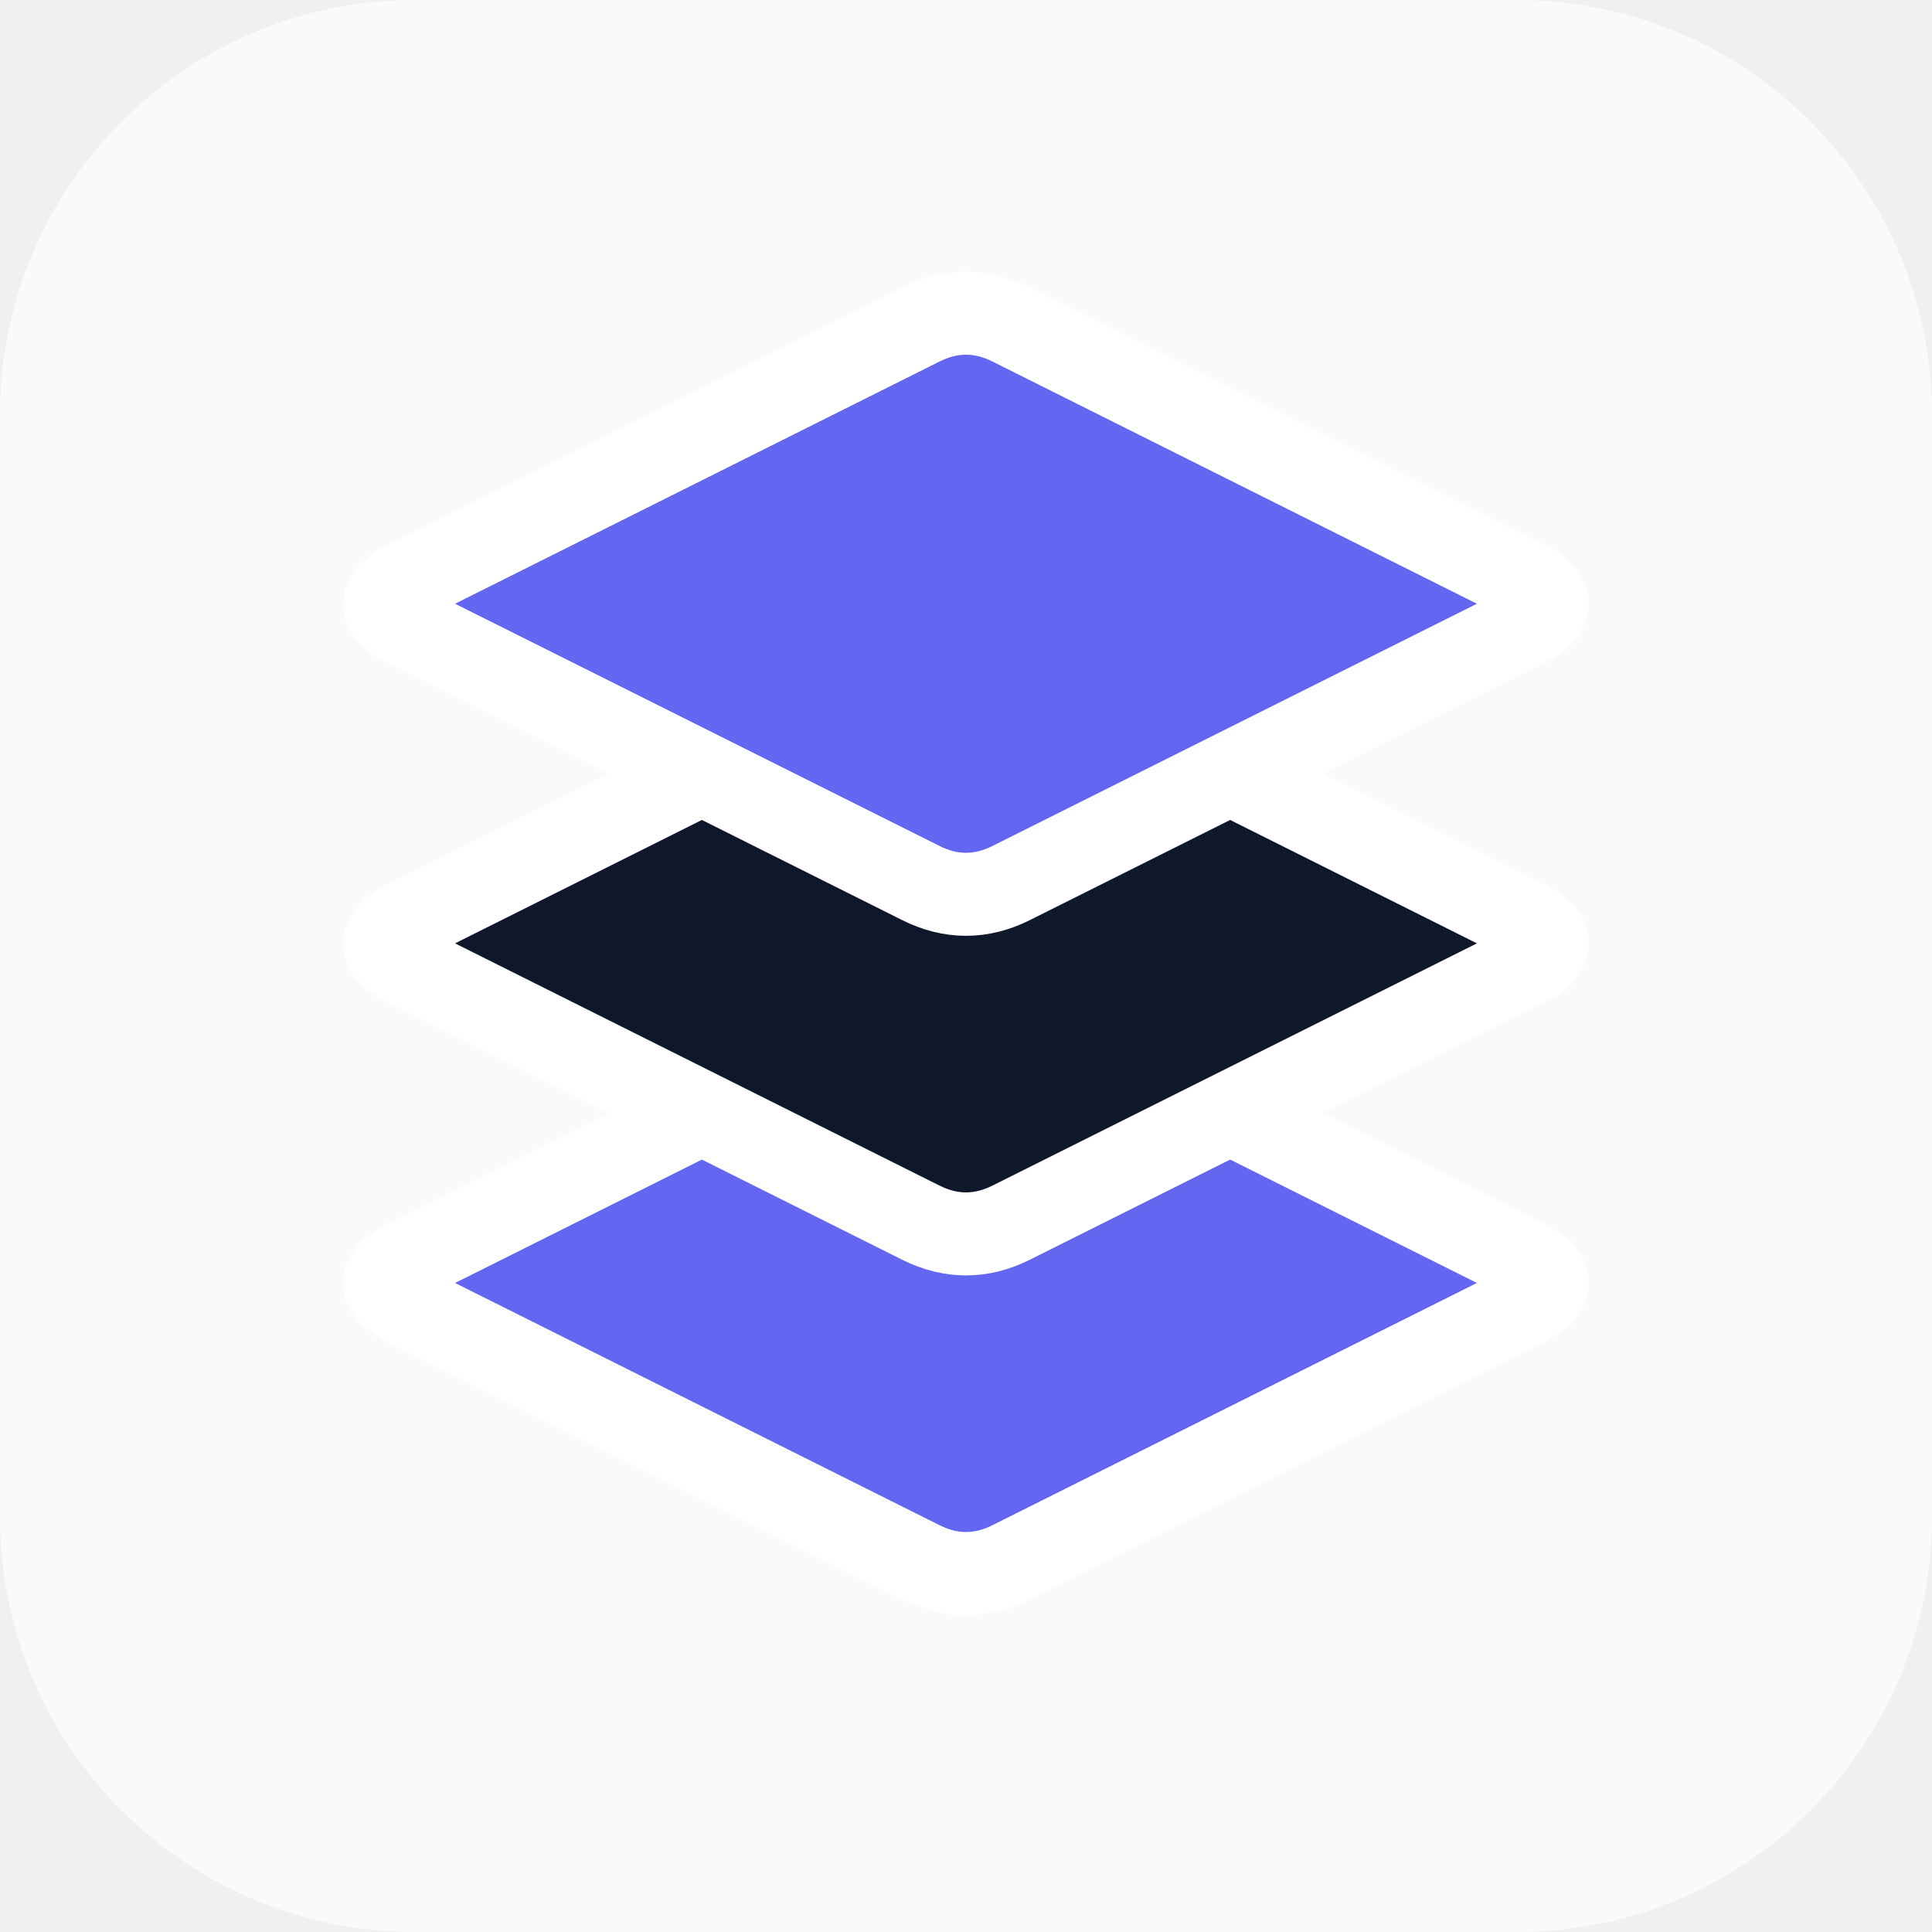
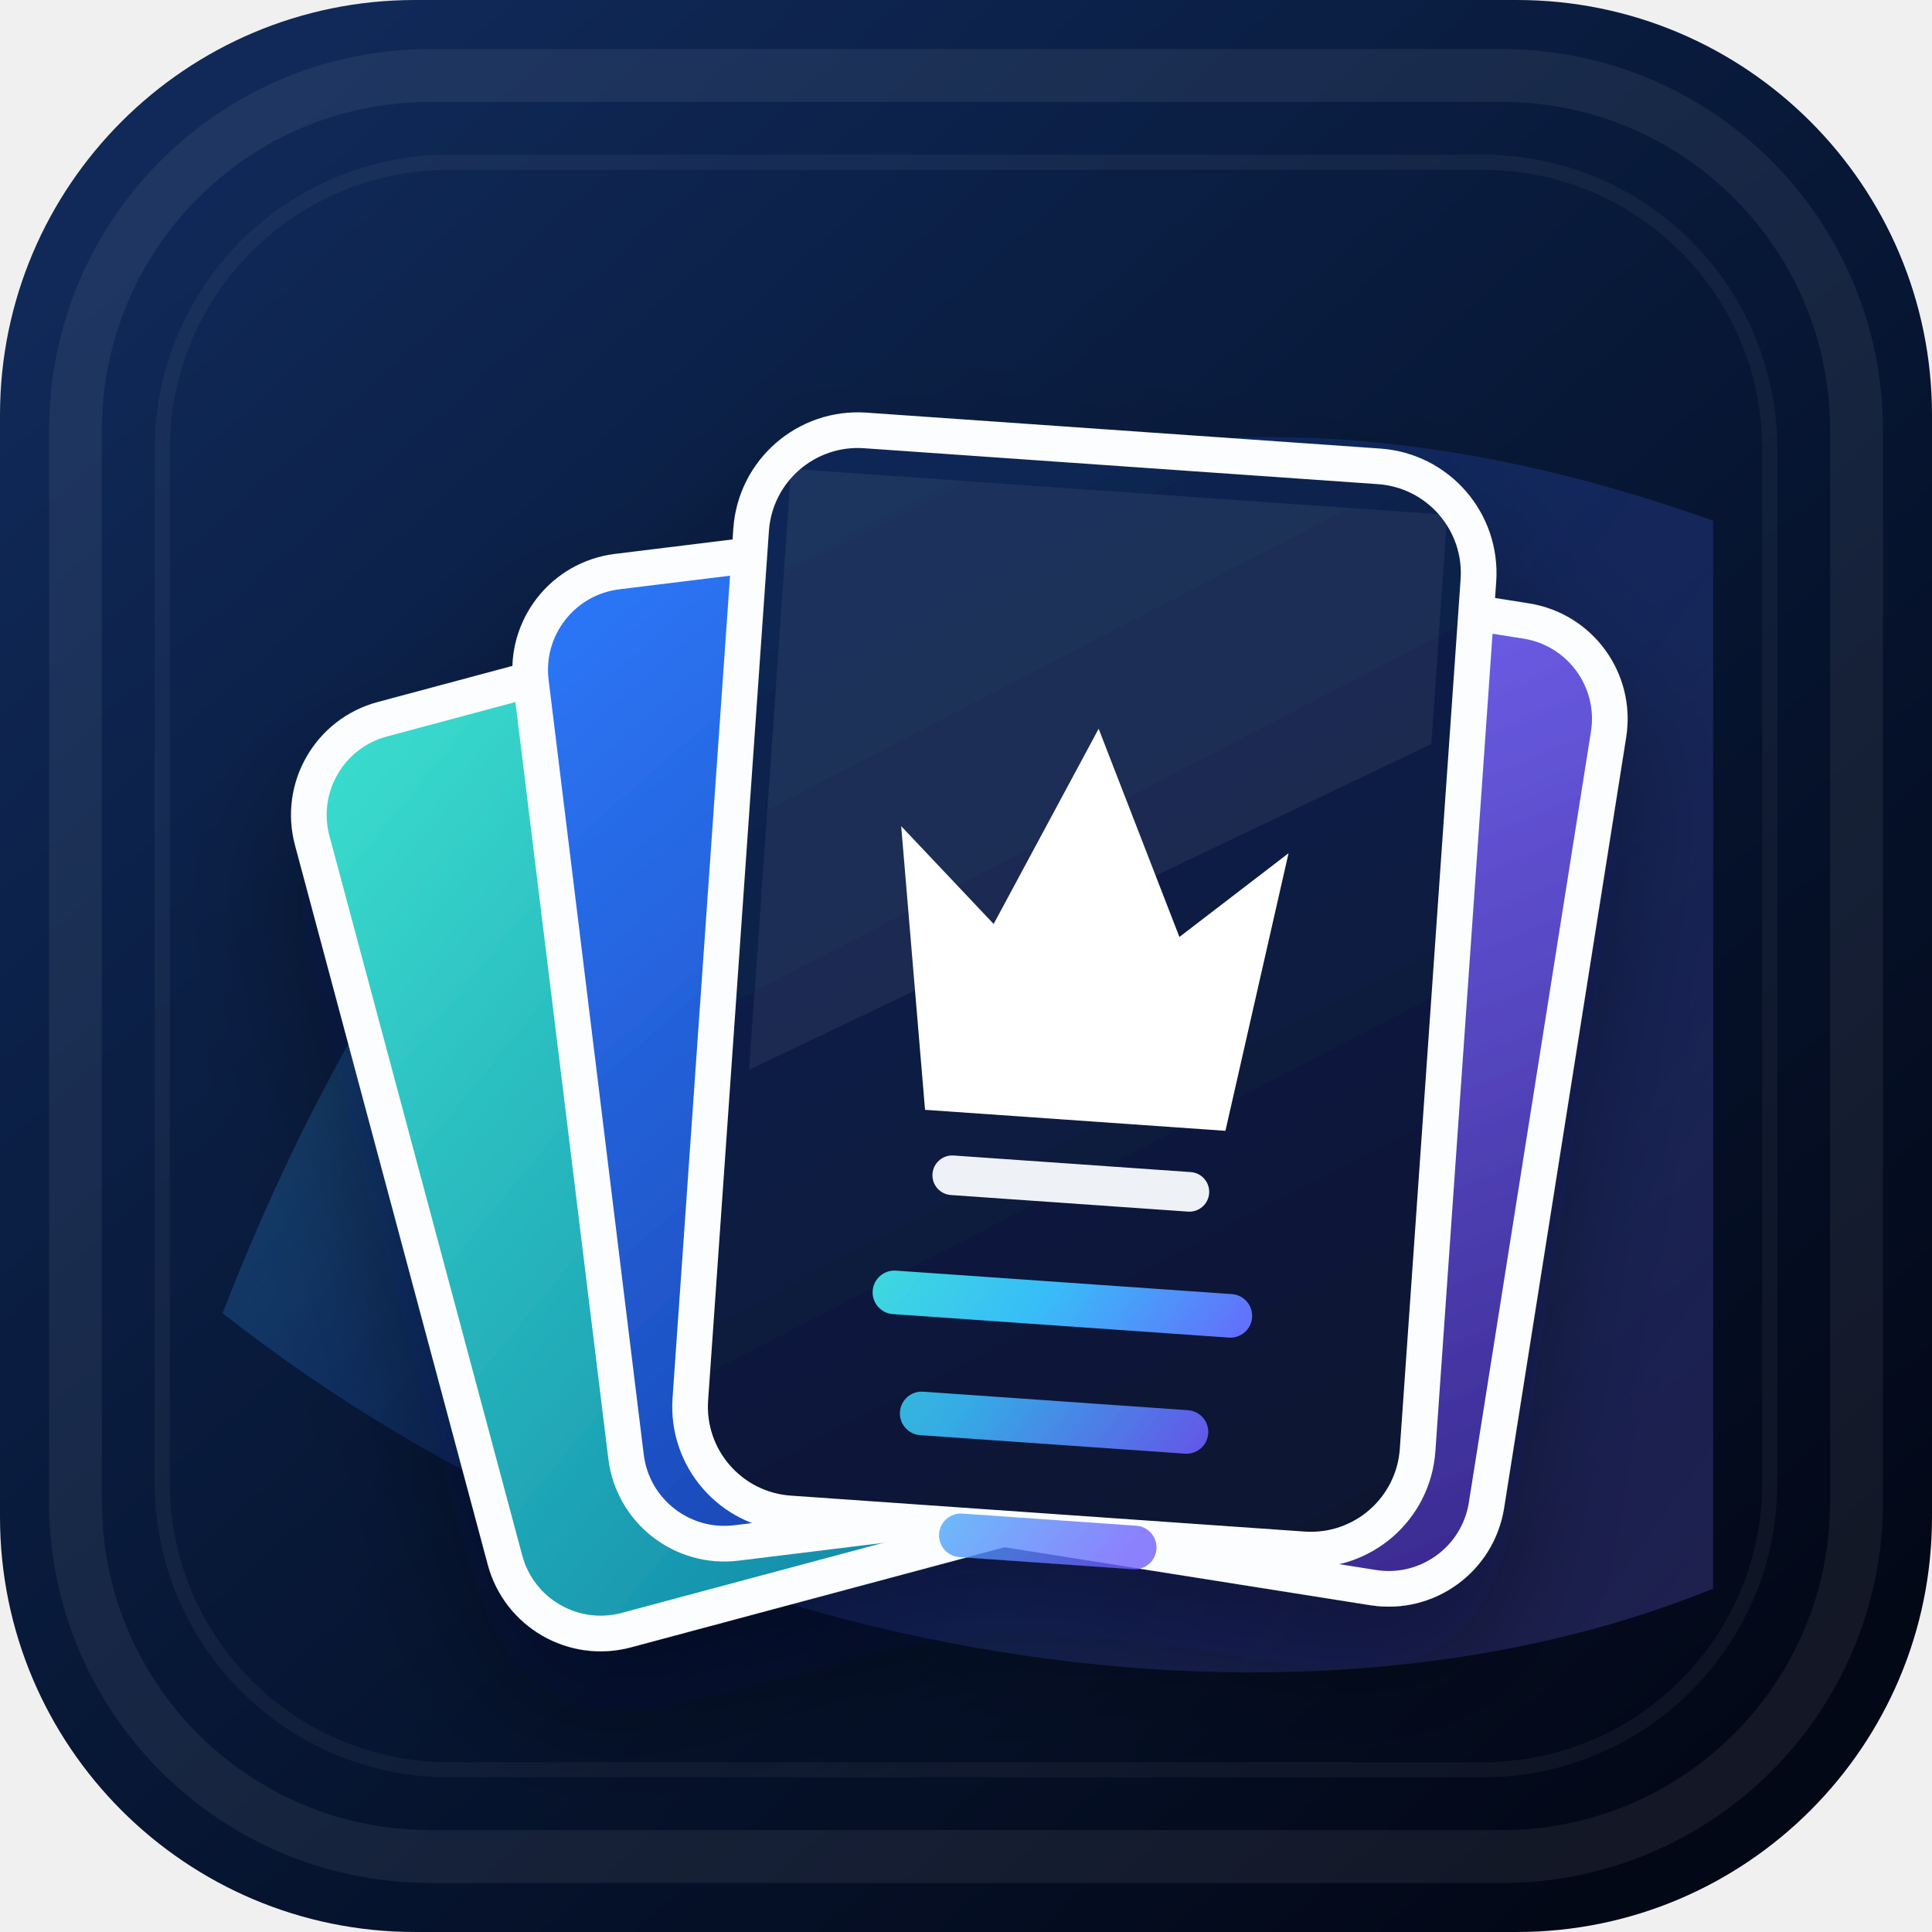
<svg xmlns="http://www.w3.org/2000/svg" width="1024" height="1024" viewBox="0 0 1024 1024" role="img" aria-labelledby="title desc">
-   <rect width="1024" height="1024" rx="220" fill="#f8fafc" />
-   <g stroke="#ffffff" stroke-width="44" stroke-linejoin="round">
-     <path fill="#6366f1" d="M536 532 L806 667 Q834 680 806 693 L536 828 Q512 840 488 828 L218 693 Q190 680 218 667 L488 532 Q512 520 536 532 Z" />
-     <path fill="#0f172a" d="M536 352 L806 487 Q834 500 806 513 L536 648 Q512 660 488 648 L218 513 Q190 500 218 487 L488 352 Q512 340 536 352 Z" />
-     <path fill="#6366f1" d="M536 172 L806 307 Q834 320 806 333 L536 468 Q512 480 488 468 L218 333 Q190 320 218 307 L488 172 Q512 160 536 172 Z" />
+   <defs>
+     <linearGradient id="tierlog-icon-a3-v2-bg" x1="116" y1="72" x2="900" y2="948" gradientUnits="userSpaceOnUse">
+       <stop offset="0" stop-color="#102958" />
+       <stop offset="0.52" stop-color="#071735" />
+       <stop offset="1" stop-color="#030817" />
+     </linearGradient>
+     <linearGradient id="tierlog-icon-a3-v2-glow" x1="96" y1="214" x2="918" y2="812" gradientUnits="userSpaceOnUse">
+       <stop offset="0" stop-color="#3fe6d2" stop-opacity="0.32" />
+       <stop offset="0.46" stop-color="#2563eb" stop-opacity="0.2" />
+       <stop offset="1" stop-color="#7a6cff" stop-opacity="0.22" />
+     </linearGradient>
+     <linearGradient id="tierlog-icon-a3-v2-teal" x1="76" y1="126" x2="252" y2="372" gradientUnits="userSpaceOnUse">
+       <stop offset="0" stop-color="#3fe6d2" />
+       <stop offset="1" stop-color="#0c7fa5" />
+     </linearGradient>
+     <linearGradient id="tierlog-icon-a3-v2-blue" x1="126" y1="98" x2="300" y2="354" gradientUnits="userSpaceOnUse">
+       <stop offset="0" stop-color="#2f7cff" />
+       <stop offset="1" stop-color="#143aa3" />
+     </linearGradient>
+     <linearGradient id="tierlog-icon-a3-v2-violet" x1="228" y1="112" x2="382" y2="360" gradientUnits="userSpaceOnUse">
+       <stop offset="0" stop-color="#7a6cff" />
+       <stop offset="1" stop-color="#3a2a90" />
+     </linearGradient>
+     <linearGradient id="tierlog-icon-a3-v2-front" x1="180" y1="86" x2="350" y2="364" gradientUnits="userSpaceOnUse">
+       <stop offset="0" stop-color="#102958" />
+       <stop offset="0.56" stop-color="#0b1b40" />
+       <stop offset="1" stop-color="#06112d" />
+     </linearGradient>
+     <linearGradient id="tierlog-icon-a3-v2-lines" x1="214" y1="268" x2="308" y2="330" gradientUnits="userSpaceOnUse">
+       <stop offset="0" stop-color="#3fe6d2" />
+       <stop offset="0.5" stop-color="#38bdf8" />
+       <stop offset="1" stop-color="#6d5dfc" />
+     </linearGradient>
+     <filter id="tierlog-icon-a3-v2-card-shadow" x="-22%" y="-22%" width="144%" height="155%" color-interpolation-filters="sRGB">
+       <feDropShadow dx="0" dy="18" stdDeviation="16" flood-color="#020617" flood-opacity="0.36" />
+     </filter>
+   </defs>
+   <rect width="1024" height="1024" rx="220" fill="url(#tierlog-icon-a3-v2-bg)" />
+   <path fill="url(#tierlog-icon-a3-v2-glow)" d="M118 696c154-396 432-548 790-420v566C682 934 354 882 118 696z" />
+   <rect x="40" y="40" width="944" height="944" rx="188" fill="none" stroke="#ffffff" stroke-opacity="0.065" stroke-width="28" />
+   <rect x="86" y="86" width="852" height="852" rx="152" fill="none" stroke="#ffffff" stroke-opacity="0.045" stroke-width="8" />
+   <g transform="translate(22 52) scale(2.1)" filter="url(#tierlog-icon-a3-v2-card-shadow)">
+     <rect x="90" y="139" width="156" height="238" rx="25" fill="url(#tierlog-icon-a3-v2-teal)" stroke="#fbfdff" stroke-width="9" transform="rotate(-15 168 258)" />
+     <rect x="135" y="112" width="158" height="247" rx="25" fill="url(#tierlog-icon-a3-v2-blue)" stroke="#fbfdff" stroke-width="9" transform="rotate(-7 214 236)" />
+     <rect x="223" y="122" width="158" height="247" rx="25" fill="url(#tierlog-icon-a3-v2-violet)" stroke="#fbfdff" stroke-width="9" transform="rotate(9 302 246)" />
+     <g transform="rotate(4 262 228)">
+       <rect x="171" y="88" width="184" height="274" rx="27" fill="url(#tierlog-icon-a3-v2-front)" stroke="#fbfdff" stroke-width="9" />
+       <path fill="#ffffff" d="M214 187l25 23 23-51 24 51 26-23-11 71h-76l-11-71z" />
+       <rect x="228" y="269" width="70" height="10" rx="5" fill="#f8fbff" opacity="0.96" />
+       <rect x="215" y="299" width="96" height="11" rx="5.5" fill="url(#tierlog-icon-a3-v2-lines)" />
+       <rect x="224" y="329" width="78" height="11" rx="5.5" fill="url(#tierlog-icon-a3-v2-lines)" opacity="0.9" />
+       <rect x="236" y="359" width="55" height="11" rx="5.5" fill="url(#tierlog-icon-a3-v2-lines)" opacity="0.78" />
+       <path fill="#ffffff" opacity="0.06" d="M180 99h166v58L180 251V99z" />
+     </g>
  </g>
</svg>
